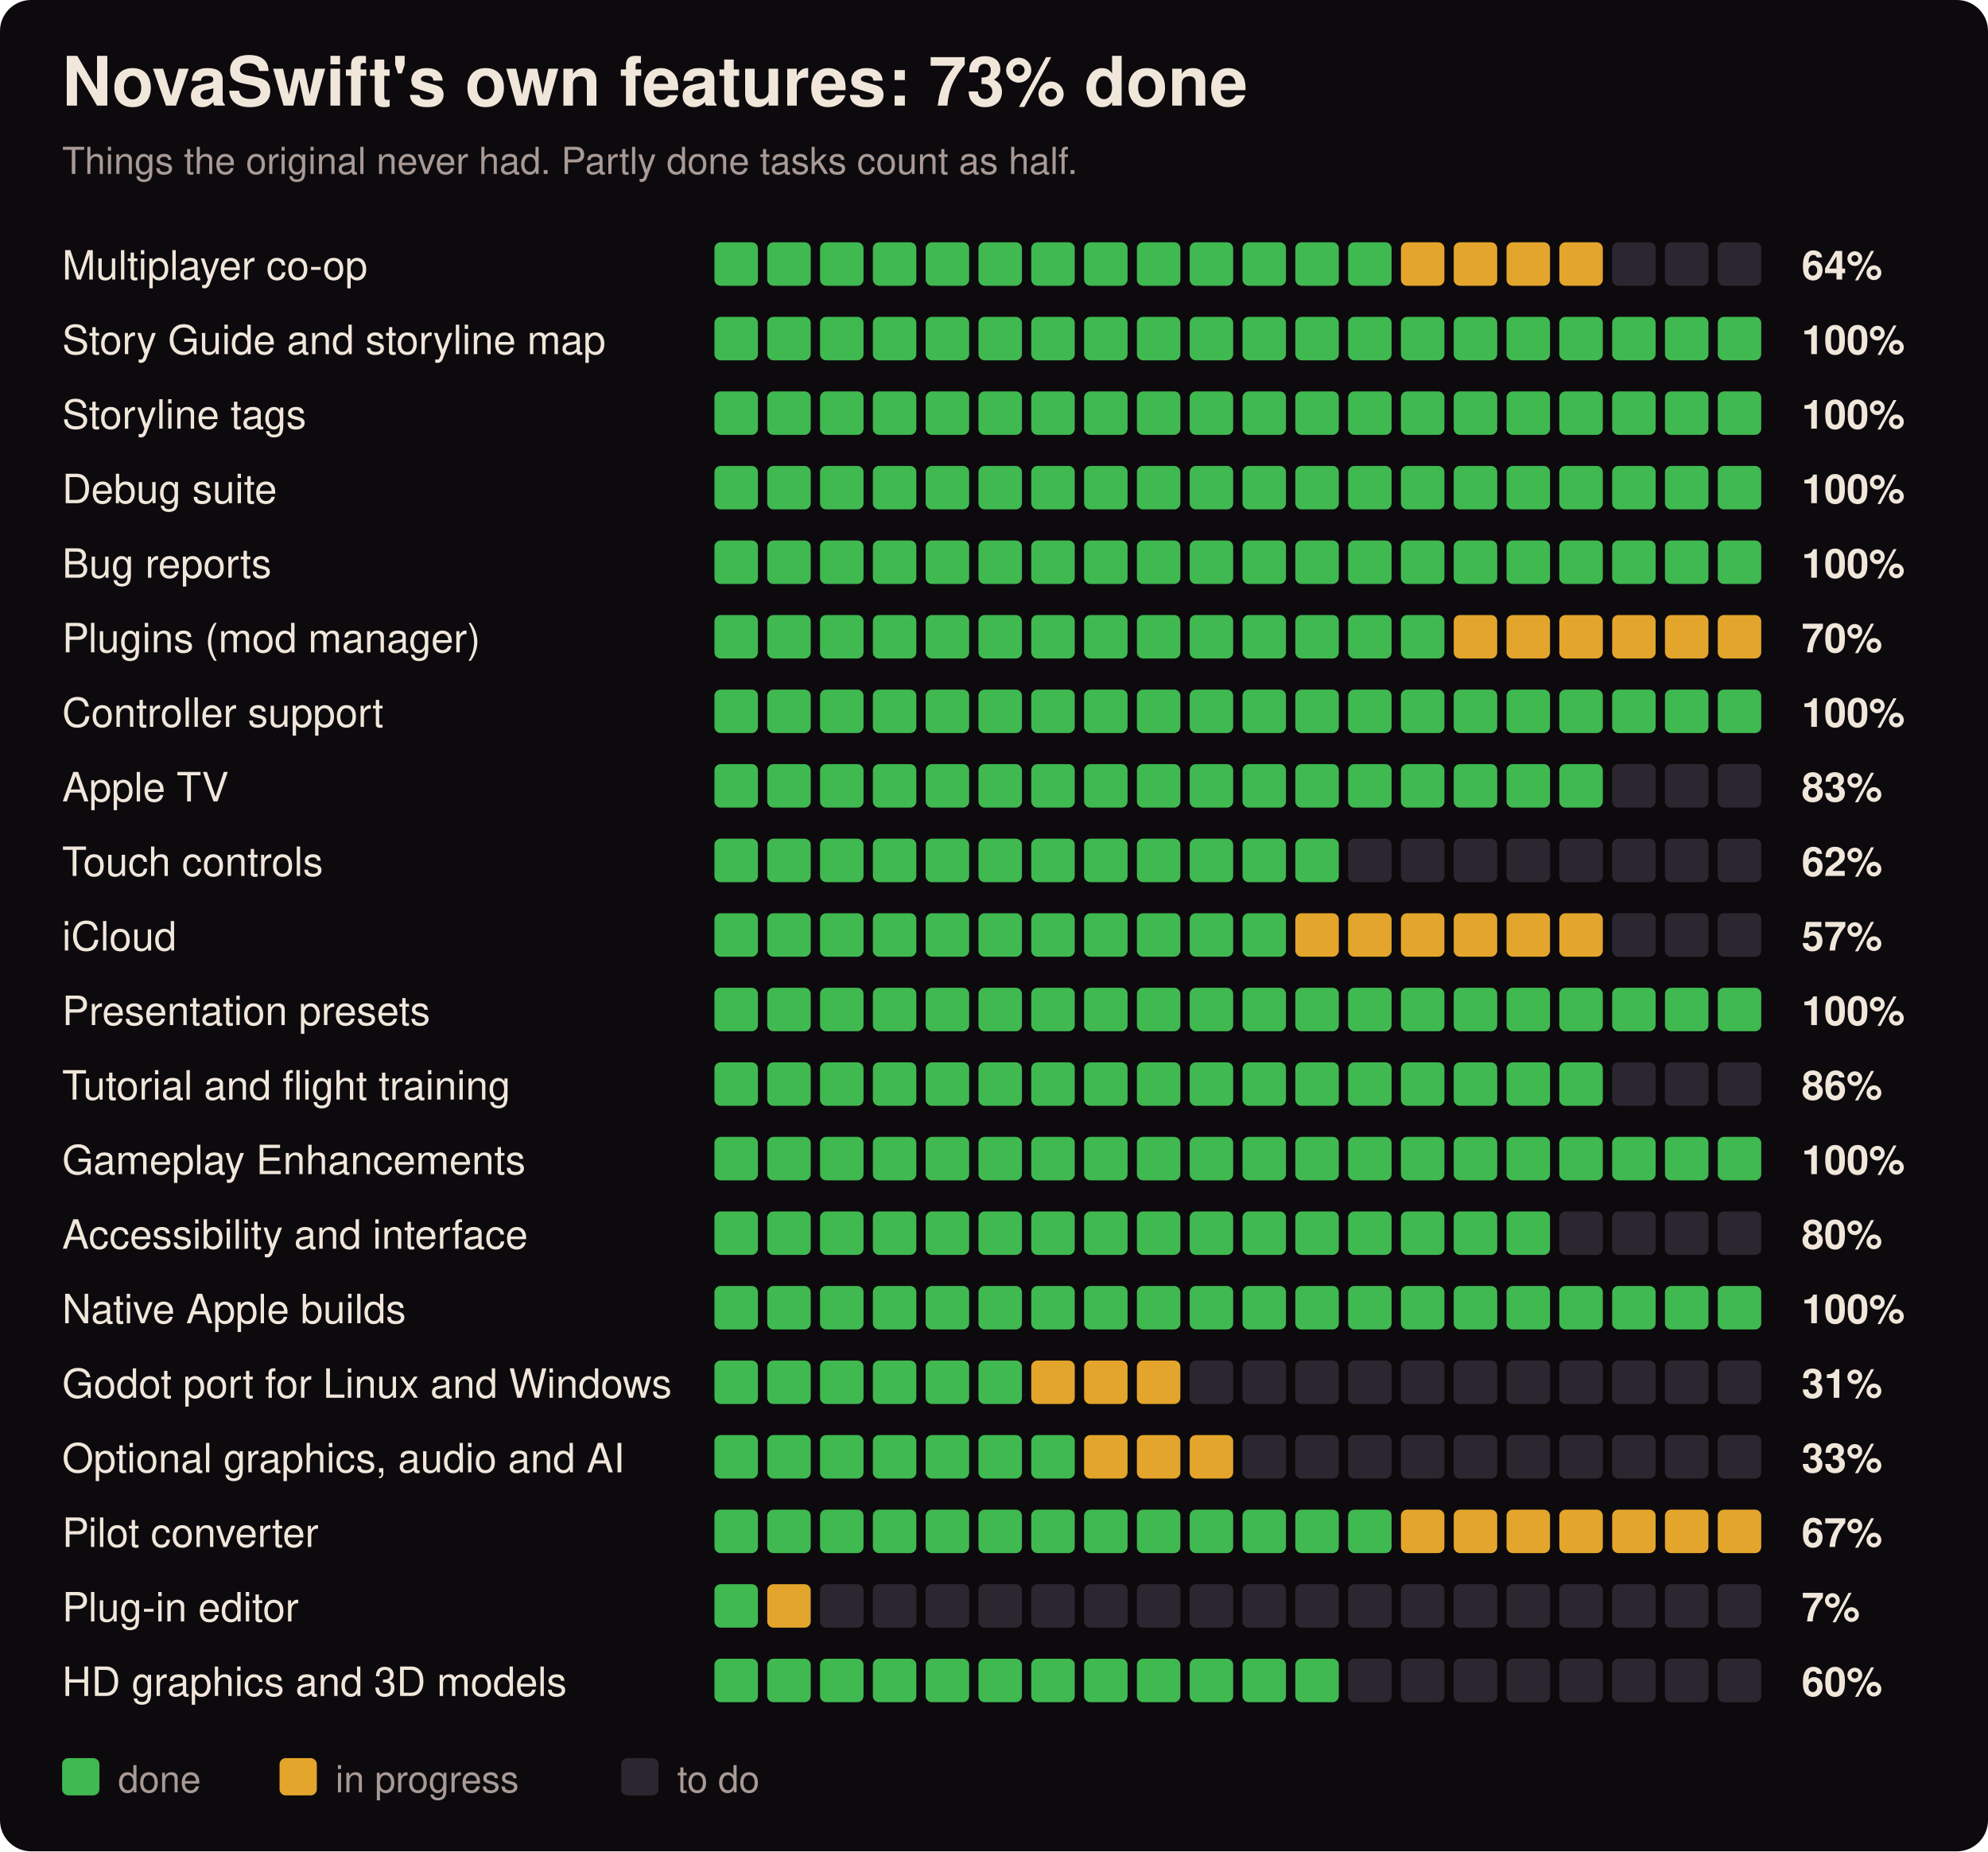
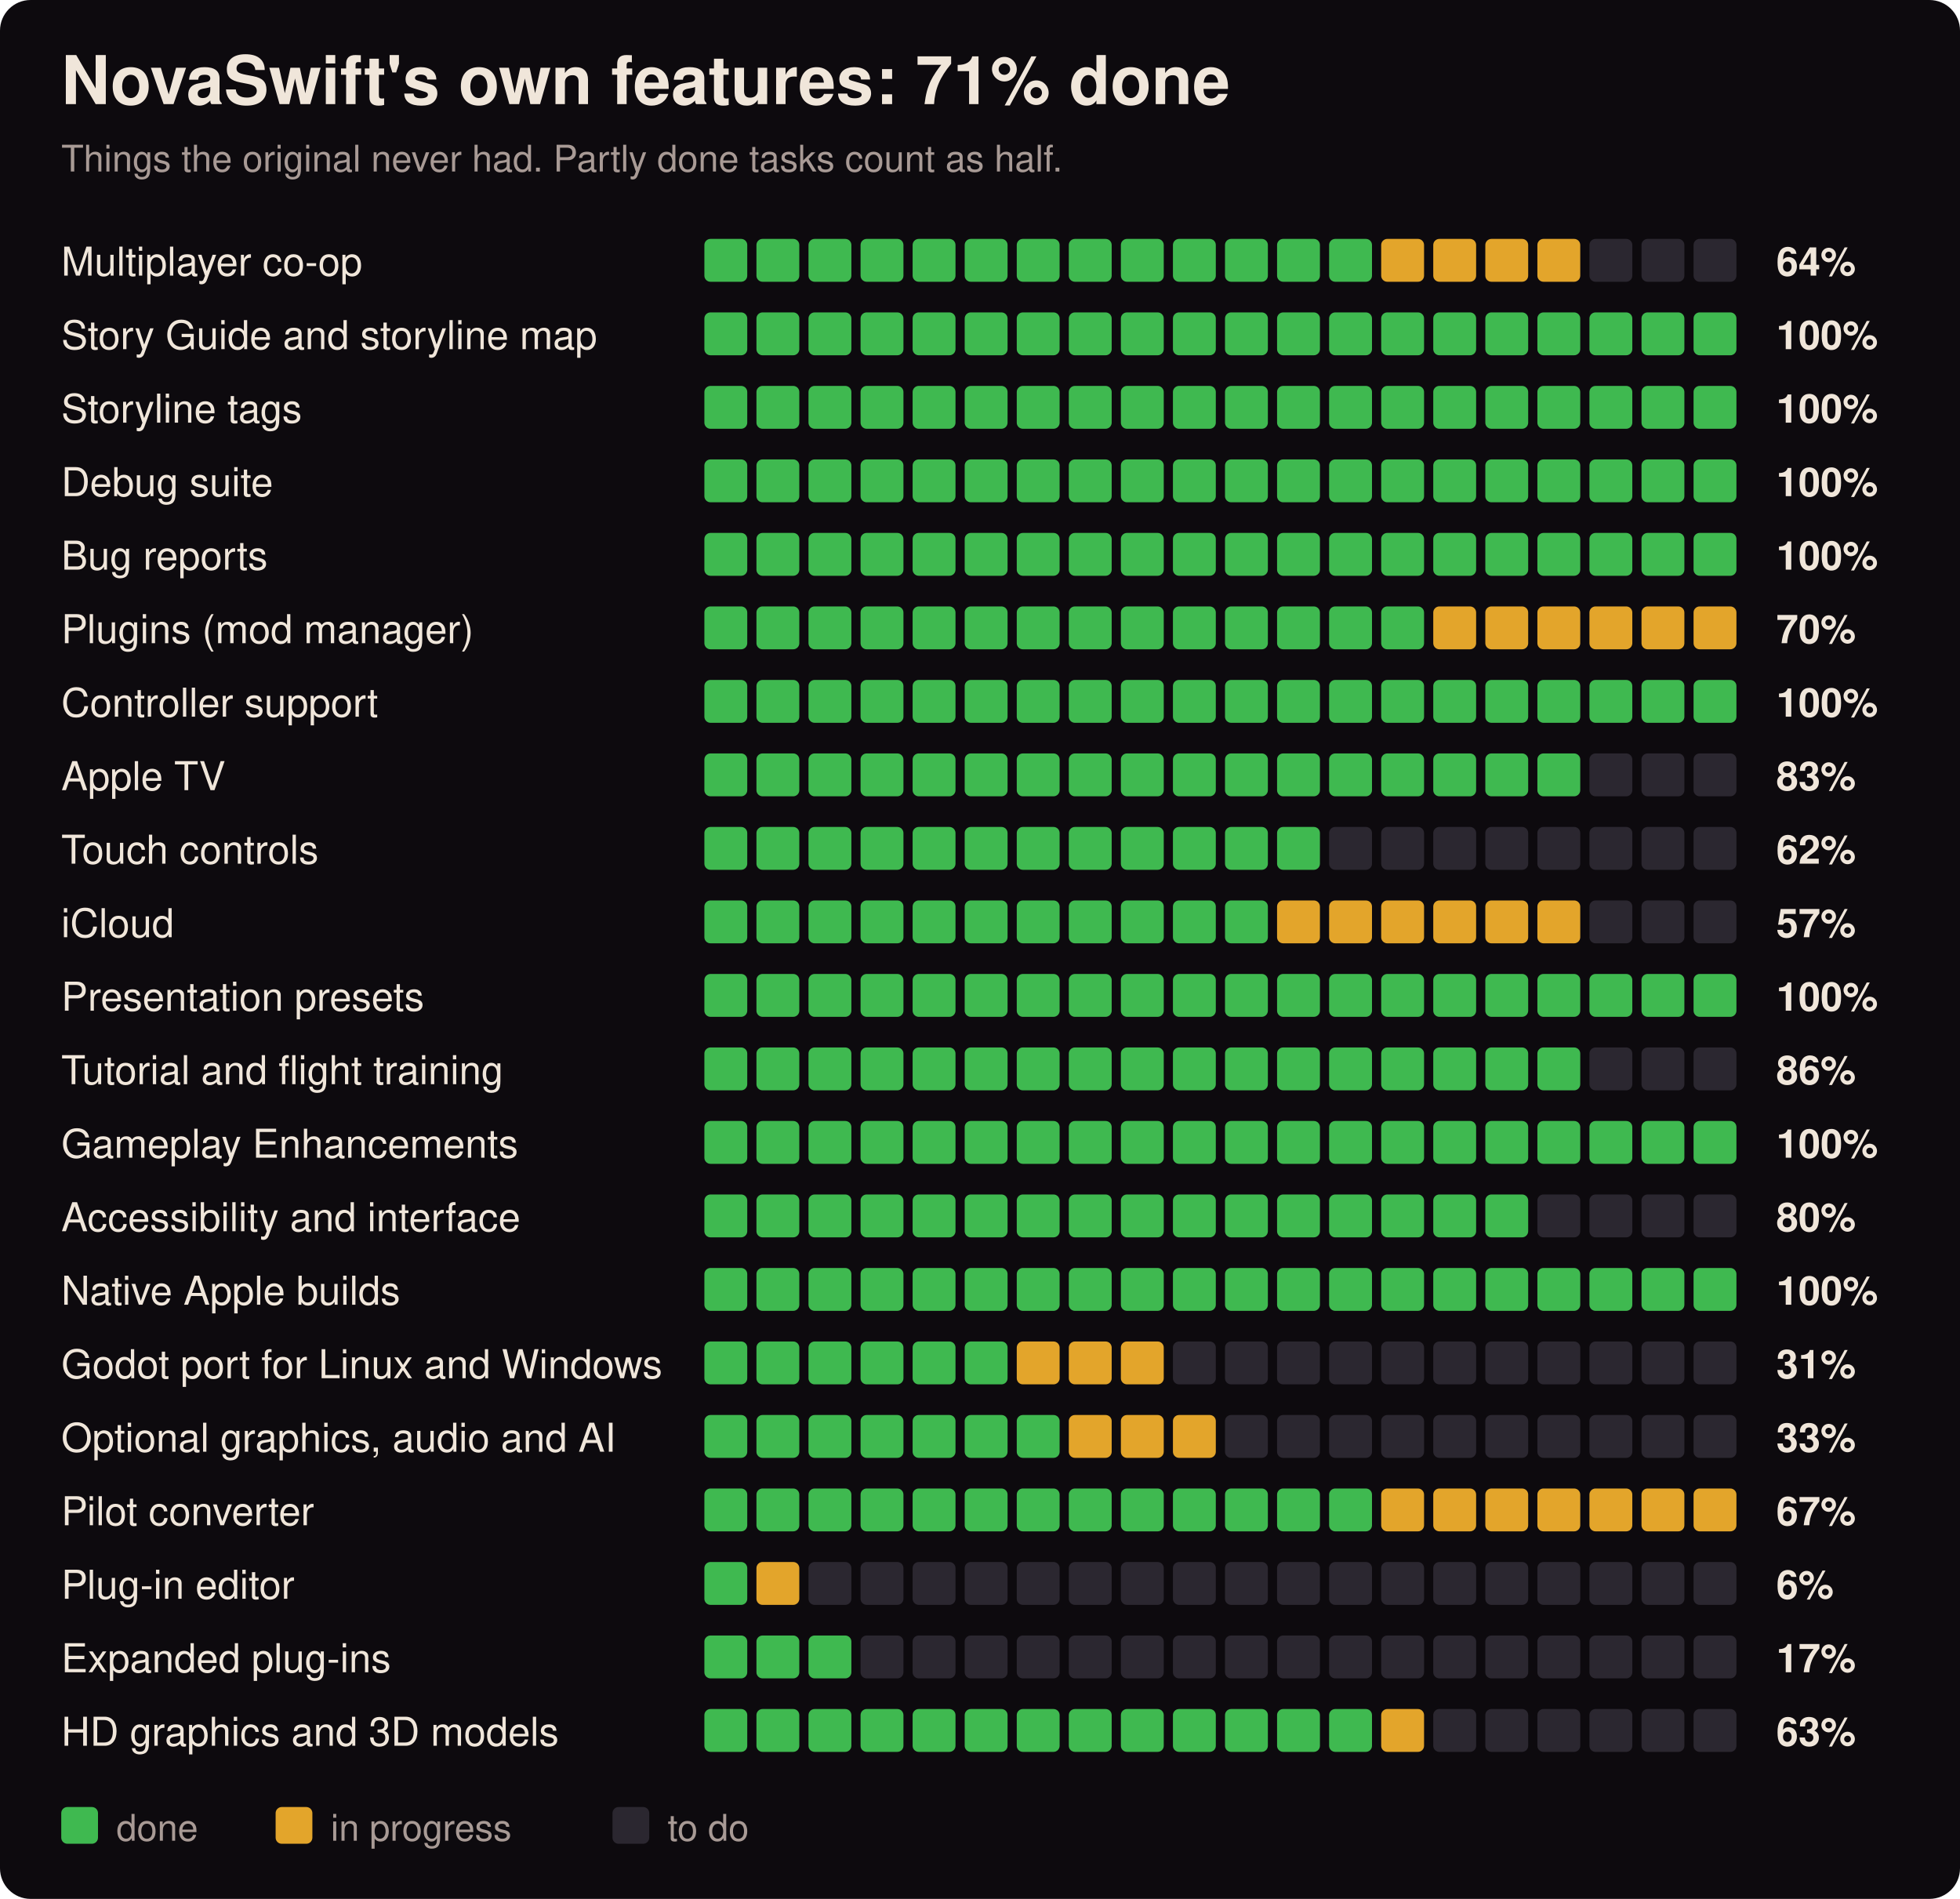
- <svg xmlns="http://www.w3.org/2000/svg" width="640" height="596" viewBox="0 0 640 596" font-family="-apple-system, Segoe UI, Helvetica, Arial, sans-serif">
+ <svg xmlns="http://www.w3.org/2000/svg" width="640" height="620" viewBox="0 0 640 620" font-family="-apple-system, Segoe UI, Helvetica, Arial, sans-serif">
  <style>.hl{font-size:22px;font-weight:700;fill:#f0e6da}.sb{font-size:12px;fill:#a89a95}.nm{font-size:13px;fill:#f0e6da}.pc{font-size:13px;font-weight:600;fill:#f0e6da}</style>
-   <rect width="640" height="596" rx="10" fill="#0d0a0e" />
-   <text x="20" y="34" class="hl">NovaSwift's own features: 73% done</text>
+   <rect width="640" height="620" rx="10" fill="#0d0a0e" />
+   <text x="20" y="34" class="hl">NovaSwift's own features: 71% done</text>
  <text x="20" y="56" class="sb">Things the original never had. Partly done tasks count as half.</text>
  <text x="20" y="90" class="nm">Multiplayer co-op</text>
  <rect x="230" y="78" width="14" height="14" rx="2" fill="#3fb950" />
  <rect x="247" y="78" width="14" height="14" rx="2" fill="#3fb950" />
  <rect x="264" y="78" width="14" height="14" rx="2" fill="#3fb950" />
  <rect x="281" y="78" width="14" height="14" rx="2" fill="#3fb950" />
  <rect x="298" y="78" width="14" height="14" rx="2" fill="#3fb950" />
  <rect x="315" y="78" width="14" height="14" rx="2" fill="#3fb950" />
  <rect x="332" y="78" width="14" height="14" rx="2" fill="#3fb950" />
  <rect x="349" y="78" width="14" height="14" rx="2" fill="#3fb950" />
  <rect x="366" y="78" width="14" height="14" rx="2" fill="#3fb950" />
  <rect x="383" y="78" width="14" height="14" rx="2" fill="#3fb950" />
  <rect x="400" y="78" width="14" height="14" rx="2" fill="#3fb950" />
  <rect x="417" y="78" width="14" height="14" rx="2" fill="#3fb950" />
  <rect x="434" y="78" width="14" height="14" rx="2" fill="#3fb950" />
  <rect x="451" y="78" width="14" height="14" rx="2" fill="#e3a52b" />
  <rect x="468" y="78" width="14" height="14" rx="2" fill="#e3a52b" />
  <rect x="485" y="78" width="14" height="14" rx="2" fill="#e3a52b" />
  <rect x="502" y="78" width="14" height="14" rx="2" fill="#e3a52b" />
  <rect x="519" y="78" width="14" height="14" rx="2" fill="#2b2730" />
  <rect x="536" y="78" width="14" height="14" rx="2" fill="#2b2730" />
  <rect x="553" y="78" width="14" height="14" rx="2" fill="#2b2730" />
  <text x="580" y="90" class="pc">64%</text>
  <text x="20" y="114" class="nm">Story Guide and storyline map</text>
  <rect x="230" y="102" width="14" height="14" rx="2" fill="#3fb950" />
  <rect x="247" y="102" width="14" height="14" rx="2" fill="#3fb950" />
  <rect x="264" y="102" width="14" height="14" rx="2" fill="#3fb950" />
  <rect x="281" y="102" width="14" height="14" rx="2" fill="#3fb950" />
  <rect x="298" y="102" width="14" height="14" rx="2" fill="#3fb950" />
  <rect x="315" y="102" width="14" height="14" rx="2" fill="#3fb950" />
  <rect x="332" y="102" width="14" height="14" rx="2" fill="#3fb950" />
  <rect x="349" y="102" width="14" height="14" rx="2" fill="#3fb950" />
  <rect x="366" y="102" width="14" height="14" rx="2" fill="#3fb950" />
  <rect x="383" y="102" width="14" height="14" rx="2" fill="#3fb950" />
  <rect x="400" y="102" width="14" height="14" rx="2" fill="#3fb950" />
  <rect x="417" y="102" width="14" height="14" rx="2" fill="#3fb950" />
  <rect x="434" y="102" width="14" height="14" rx="2" fill="#3fb950" />
  <rect x="451" y="102" width="14" height="14" rx="2" fill="#3fb950" />
  <rect x="468" y="102" width="14" height="14" rx="2" fill="#3fb950" />
  <rect x="485" y="102" width="14" height="14" rx="2" fill="#3fb950" />
  <rect x="502" y="102" width="14" height="14" rx="2" fill="#3fb950" />
  <rect x="519" y="102" width="14" height="14" rx="2" fill="#3fb950" />
  <rect x="536" y="102" width="14" height="14" rx="2" fill="#3fb950" />
  <rect x="553" y="102" width="14" height="14" rx="2" fill="#3fb950" />
  <text x="580" y="114" class="pc">100%</text>
  <text x="20" y="138" class="nm">Storyline tags</text>
  <rect x="230" y="126" width="14" height="14" rx="2" fill="#3fb950" />
  <rect x="247" y="126" width="14" height="14" rx="2" fill="#3fb950" />
  <rect x="264" y="126" width="14" height="14" rx="2" fill="#3fb950" />
  <rect x="281" y="126" width="14" height="14" rx="2" fill="#3fb950" />
  <rect x="298" y="126" width="14" height="14" rx="2" fill="#3fb950" />
  <rect x="315" y="126" width="14" height="14" rx="2" fill="#3fb950" />
  <rect x="332" y="126" width="14" height="14" rx="2" fill="#3fb950" />
  <rect x="349" y="126" width="14" height="14" rx="2" fill="#3fb950" />
  <rect x="366" y="126" width="14" height="14" rx="2" fill="#3fb950" />
  <rect x="383" y="126" width="14" height="14" rx="2" fill="#3fb950" />
  <rect x="400" y="126" width="14" height="14" rx="2" fill="#3fb950" />
  <rect x="417" y="126" width="14" height="14" rx="2" fill="#3fb950" />
  <rect x="434" y="126" width="14" height="14" rx="2" fill="#3fb950" />
  <rect x="451" y="126" width="14" height="14" rx="2" fill="#3fb950" />
  <rect x="468" y="126" width="14" height="14" rx="2" fill="#3fb950" />
  <rect x="485" y="126" width="14" height="14" rx="2" fill="#3fb950" />
  <rect x="502" y="126" width="14" height="14" rx="2" fill="#3fb950" />
  <rect x="519" y="126" width="14" height="14" rx="2" fill="#3fb950" />
  <rect x="536" y="126" width="14" height="14" rx="2" fill="#3fb950" />
  <rect x="553" y="126" width="14" height="14" rx="2" fill="#3fb950" />
  <text x="580" y="138" class="pc">100%</text>
  <text x="20" y="162" class="nm">Debug suite</text>
  <rect x="230" y="150" width="14" height="14" rx="2" fill="#3fb950" />
  <rect x="247" y="150" width="14" height="14" rx="2" fill="#3fb950" />
  <rect x="264" y="150" width="14" height="14" rx="2" fill="#3fb950" />
  <rect x="281" y="150" width="14" height="14" rx="2" fill="#3fb950" />
  <rect x="298" y="150" width="14" height="14" rx="2" fill="#3fb950" />
  <rect x="315" y="150" width="14" height="14" rx="2" fill="#3fb950" />
  <rect x="332" y="150" width="14" height="14" rx="2" fill="#3fb950" />
  <rect x="349" y="150" width="14" height="14" rx="2" fill="#3fb950" />
  <rect x="366" y="150" width="14" height="14" rx="2" fill="#3fb950" />
  <rect x="383" y="150" width="14" height="14" rx="2" fill="#3fb950" />
  <rect x="400" y="150" width="14" height="14" rx="2" fill="#3fb950" />
  <rect x="417" y="150" width="14" height="14" rx="2" fill="#3fb950" />
  <rect x="434" y="150" width="14" height="14" rx="2" fill="#3fb950" />
  <rect x="451" y="150" width="14" height="14" rx="2" fill="#3fb950" />
  <rect x="468" y="150" width="14" height="14" rx="2" fill="#3fb950" />
  <rect x="485" y="150" width="14" height="14" rx="2" fill="#3fb950" />
  <rect x="502" y="150" width="14" height="14" rx="2" fill="#3fb950" />
  <rect x="519" y="150" width="14" height="14" rx="2" fill="#3fb950" />
  <rect x="536" y="150" width="14" height="14" rx="2" fill="#3fb950" />
  <rect x="553" y="150" width="14" height="14" rx="2" fill="#3fb950" />
  <text x="580" y="162" class="pc">100%</text>
  <text x="20" y="186" class="nm">Bug reports</text>
  <rect x="230" y="174" width="14" height="14" rx="2" fill="#3fb950" />
  <rect x="247" y="174" width="14" height="14" rx="2" fill="#3fb950" />
  <rect x="264" y="174" width="14" height="14" rx="2" fill="#3fb950" />
  <rect x="281" y="174" width="14" height="14" rx="2" fill="#3fb950" />
  <rect x="298" y="174" width="14" height="14" rx="2" fill="#3fb950" />
  <rect x="315" y="174" width="14" height="14" rx="2" fill="#3fb950" />
  <rect x="332" y="174" width="14" height="14" rx="2" fill="#3fb950" />
  <rect x="349" y="174" width="14" height="14" rx="2" fill="#3fb950" />
  <rect x="366" y="174" width="14" height="14" rx="2" fill="#3fb950" />
  <rect x="383" y="174" width="14" height="14" rx="2" fill="#3fb950" />
  <rect x="400" y="174" width="14" height="14" rx="2" fill="#3fb950" />
  <rect x="417" y="174" width="14" height="14" rx="2" fill="#3fb950" />
  <rect x="434" y="174" width="14" height="14" rx="2" fill="#3fb950" />
  <rect x="451" y="174" width="14" height="14" rx="2" fill="#3fb950" />
  <rect x="468" y="174" width="14" height="14" rx="2" fill="#3fb950" />
  <rect x="485" y="174" width="14" height="14" rx="2" fill="#3fb950" />
  <rect x="502" y="174" width="14" height="14" rx="2" fill="#3fb950" />
  <rect x="519" y="174" width="14" height="14" rx="2" fill="#3fb950" />
  <rect x="536" y="174" width="14" height="14" rx="2" fill="#3fb950" />
  <rect x="553" y="174" width="14" height="14" rx="2" fill="#3fb950" />
  <text x="580" y="186" class="pc">100%</text>
  <text x="20" y="210" class="nm">Plugins (mod manager)</text>
  <rect x="230" y="198" width="14" height="14" rx="2" fill="#3fb950" />
  <rect x="247" y="198" width="14" height="14" rx="2" fill="#3fb950" />
  <rect x="264" y="198" width="14" height="14" rx="2" fill="#3fb950" />
  <rect x="281" y="198" width="14" height="14" rx="2" fill="#3fb950" />
  <rect x="298" y="198" width="14" height="14" rx="2" fill="#3fb950" />
  <rect x="315" y="198" width="14" height="14" rx="2" fill="#3fb950" />
  <rect x="332" y="198" width="14" height="14" rx="2" fill="#3fb950" />
  <rect x="349" y="198" width="14" height="14" rx="2" fill="#3fb950" />
  <rect x="366" y="198" width="14" height="14" rx="2" fill="#3fb950" />
  <rect x="383" y="198" width="14" height="14" rx="2" fill="#3fb950" />
  <rect x="400" y="198" width="14" height="14" rx="2" fill="#3fb950" />
  <rect x="417" y="198" width="14" height="14" rx="2" fill="#3fb950" />
  <rect x="434" y="198" width="14" height="14" rx="2" fill="#3fb950" />
  <rect x="451" y="198" width="14" height="14" rx="2" fill="#3fb950" />
  <rect x="468" y="198" width="14" height="14" rx="2" fill="#e3a52b" />
  <rect x="485" y="198" width="14" height="14" rx="2" fill="#e3a52b" />
  <rect x="502" y="198" width="14" height="14" rx="2" fill="#e3a52b" />
  <rect x="519" y="198" width="14" height="14" rx="2" fill="#e3a52b" />
  <rect x="536" y="198" width="14" height="14" rx="2" fill="#e3a52b" />
  <rect x="553" y="198" width="14" height="14" rx="2" fill="#e3a52b" />
  <text x="580" y="210" class="pc">70%</text>
  <text x="20" y="234" class="nm">Controller support</text>
  <rect x="230" y="222" width="14" height="14" rx="2" fill="#3fb950" />
  <rect x="247" y="222" width="14" height="14" rx="2" fill="#3fb950" />
  <rect x="264" y="222" width="14" height="14" rx="2" fill="#3fb950" />
  <rect x="281" y="222" width="14" height="14" rx="2" fill="#3fb950" />
  <rect x="298" y="222" width="14" height="14" rx="2" fill="#3fb950" />
  <rect x="315" y="222" width="14" height="14" rx="2" fill="#3fb950" />
  <rect x="332" y="222" width="14" height="14" rx="2" fill="#3fb950" />
  <rect x="349" y="222" width="14" height="14" rx="2" fill="#3fb950" />
  <rect x="366" y="222" width="14" height="14" rx="2" fill="#3fb950" />
  <rect x="383" y="222" width="14" height="14" rx="2" fill="#3fb950" />
  <rect x="400" y="222" width="14" height="14" rx="2" fill="#3fb950" />
  <rect x="417" y="222" width="14" height="14" rx="2" fill="#3fb950" />
  <rect x="434" y="222" width="14" height="14" rx="2" fill="#3fb950" />
  <rect x="451" y="222" width="14" height="14" rx="2" fill="#3fb950" />
  <rect x="468" y="222" width="14" height="14" rx="2" fill="#3fb950" />
  <rect x="485" y="222" width="14" height="14" rx="2" fill="#3fb950" />
  <rect x="502" y="222" width="14" height="14" rx="2" fill="#3fb950" />
  <rect x="519" y="222" width="14" height="14" rx="2" fill="#3fb950" />
  <rect x="536" y="222" width="14" height="14" rx="2" fill="#3fb950" />
  <rect x="553" y="222" width="14" height="14" rx="2" fill="#3fb950" />
  <text x="580" y="234" class="pc">100%</text>
  <text x="20" y="258" class="nm">Apple TV</text>
  <rect x="230" y="246" width="14" height="14" rx="2" fill="#3fb950" />
  <rect x="247" y="246" width="14" height="14" rx="2" fill="#3fb950" />
  <rect x="264" y="246" width="14" height="14" rx="2" fill="#3fb950" />
  <rect x="281" y="246" width="14" height="14" rx="2" fill="#3fb950" />
  <rect x="298" y="246" width="14" height="14" rx="2" fill="#3fb950" />
  <rect x="315" y="246" width="14" height="14" rx="2" fill="#3fb950" />
  <rect x="332" y="246" width="14" height="14" rx="2" fill="#3fb950" />
  <rect x="349" y="246" width="14" height="14" rx="2" fill="#3fb950" />
  <rect x="366" y="246" width="14" height="14" rx="2" fill="#3fb950" />
  <rect x="383" y="246" width="14" height="14" rx="2" fill="#3fb950" />
  <rect x="400" y="246" width="14" height="14" rx="2" fill="#3fb950" />
  <rect x="417" y="246" width="14" height="14" rx="2" fill="#3fb950" />
  <rect x="434" y="246" width="14" height="14" rx="2" fill="#3fb950" />
  <rect x="451" y="246" width="14" height="14" rx="2" fill="#3fb950" />
  <rect x="468" y="246" width="14" height="14" rx="2" fill="#3fb950" />
  <rect x="485" y="246" width="14" height="14" rx="2" fill="#3fb950" />
  <rect x="502" y="246" width="14" height="14" rx="2" fill="#3fb950" />
  <rect x="519" y="246" width="14" height="14" rx="2" fill="#2b2730" />
  <rect x="536" y="246" width="14" height="14" rx="2" fill="#2b2730" />
  <rect x="553" y="246" width="14" height="14" rx="2" fill="#2b2730" />
  <text x="580" y="258" class="pc">83%</text>
  <text x="20" y="282" class="nm">Touch controls</text>
  <rect x="230" y="270" width="14" height="14" rx="2" fill="#3fb950" />
  <rect x="247" y="270" width="14" height="14" rx="2" fill="#3fb950" />
  <rect x="264" y="270" width="14" height="14" rx="2" fill="#3fb950" />
  <rect x="281" y="270" width="14" height="14" rx="2" fill="#3fb950" />
  <rect x="298" y="270" width="14" height="14" rx="2" fill="#3fb950" />
  <rect x="315" y="270" width="14" height="14" rx="2" fill="#3fb950" />
  <rect x="332" y="270" width="14" height="14" rx="2" fill="#3fb950" />
  <rect x="349" y="270" width="14" height="14" rx="2" fill="#3fb950" />
  <rect x="366" y="270" width="14" height="14" rx="2" fill="#3fb950" />
  <rect x="383" y="270" width="14" height="14" rx="2" fill="#3fb950" />
  <rect x="400" y="270" width="14" height="14" rx="2" fill="#3fb950" />
  <rect x="417" y="270" width="14" height="14" rx="2" fill="#3fb950" />
  <rect x="434" y="270" width="14" height="14" rx="2" fill="#2b2730" />
  <rect x="451" y="270" width="14" height="14" rx="2" fill="#2b2730" />
  <rect x="468" y="270" width="14" height="14" rx="2" fill="#2b2730" />
  <rect x="485" y="270" width="14" height="14" rx="2" fill="#2b2730" />
  <rect x="502" y="270" width="14" height="14" rx="2" fill="#2b2730" />
  <rect x="519" y="270" width="14" height="14" rx="2" fill="#2b2730" />
  <rect x="536" y="270" width="14" height="14" rx="2" fill="#2b2730" />
  <rect x="553" y="270" width="14" height="14" rx="2" fill="#2b2730" />
  <text x="580" y="282" class="pc">62%</text>
  <text x="20" y="306" class="nm">iCloud</text>
  <rect x="230" y="294" width="14" height="14" rx="2" fill="#3fb950" />
  <rect x="247" y="294" width="14" height="14" rx="2" fill="#3fb950" />
  <rect x="264" y="294" width="14" height="14" rx="2" fill="#3fb950" />
  <rect x="281" y="294" width="14" height="14" rx="2" fill="#3fb950" />
  <rect x="298" y="294" width="14" height="14" rx="2" fill="#3fb950" />
  <rect x="315" y="294" width="14" height="14" rx="2" fill="#3fb950" />
  <rect x="332" y="294" width="14" height="14" rx="2" fill="#3fb950" />
  <rect x="349" y="294" width="14" height="14" rx="2" fill="#3fb950" />
  <rect x="366" y="294" width="14" height="14" rx="2" fill="#3fb950" />
  <rect x="383" y="294" width="14" height="14" rx="2" fill="#3fb950" />
  <rect x="400" y="294" width="14" height="14" rx="2" fill="#3fb950" />
  <rect x="417" y="294" width="14" height="14" rx="2" fill="#e3a52b" />
  <rect x="434" y="294" width="14" height="14" rx="2" fill="#e3a52b" />
  <rect x="451" y="294" width="14" height="14" rx="2" fill="#e3a52b" />
  <rect x="468" y="294" width="14" height="14" rx="2" fill="#e3a52b" />
  <rect x="485" y="294" width="14" height="14" rx="2" fill="#e3a52b" />
  <rect x="502" y="294" width="14" height="14" rx="2" fill="#e3a52b" />
  <rect x="519" y="294" width="14" height="14" rx="2" fill="#2b2730" />
  <rect x="536" y="294" width="14" height="14" rx="2" fill="#2b2730" />
  <rect x="553" y="294" width="14" height="14" rx="2" fill="#2b2730" />
  <text x="580" y="306" class="pc">57%</text>
  <text x="20" y="330" class="nm">Presentation presets</text>
  <rect x="230" y="318" width="14" height="14" rx="2" fill="#3fb950" />
  <rect x="247" y="318" width="14" height="14" rx="2" fill="#3fb950" />
  <rect x="264" y="318" width="14" height="14" rx="2" fill="#3fb950" />
  <rect x="281" y="318" width="14" height="14" rx="2" fill="#3fb950" />
  <rect x="298" y="318" width="14" height="14" rx="2" fill="#3fb950" />
  <rect x="315" y="318" width="14" height="14" rx="2" fill="#3fb950" />
  <rect x="332" y="318" width="14" height="14" rx="2" fill="#3fb950" />
  <rect x="349" y="318" width="14" height="14" rx="2" fill="#3fb950" />
  <rect x="366" y="318" width="14" height="14" rx="2" fill="#3fb950" />
  <rect x="383" y="318" width="14" height="14" rx="2" fill="#3fb950" />
  <rect x="400" y="318" width="14" height="14" rx="2" fill="#3fb950" />
  <rect x="417" y="318" width="14" height="14" rx="2" fill="#3fb950" />
  <rect x="434" y="318" width="14" height="14" rx="2" fill="#3fb950" />
  <rect x="451" y="318" width="14" height="14" rx="2" fill="#3fb950" />
  <rect x="468" y="318" width="14" height="14" rx="2" fill="#3fb950" />
  <rect x="485" y="318" width="14" height="14" rx="2" fill="#3fb950" />
  <rect x="502" y="318" width="14" height="14" rx="2" fill="#3fb950" />
  <rect x="519" y="318" width="14" height="14" rx="2" fill="#3fb950" />
  <rect x="536" y="318" width="14" height="14" rx="2" fill="#3fb950" />
  <rect x="553" y="318" width="14" height="14" rx="2" fill="#3fb950" />
  <text x="580" y="330" class="pc">100%</text>
  <text x="20" y="354" class="nm">Tutorial and flight training</text>
  <rect x="230" y="342" width="14" height="14" rx="2" fill="#3fb950" />
  <rect x="247" y="342" width="14" height="14" rx="2" fill="#3fb950" />
  <rect x="264" y="342" width="14" height="14" rx="2" fill="#3fb950" />
  <rect x="281" y="342" width="14" height="14" rx="2" fill="#3fb950" />
  <rect x="298" y="342" width="14" height="14" rx="2" fill="#3fb950" />
  <rect x="315" y="342" width="14" height="14" rx="2" fill="#3fb950" />
  <rect x="332" y="342" width="14" height="14" rx="2" fill="#3fb950" />
  <rect x="349" y="342" width="14" height="14" rx="2" fill="#3fb950" />
  <rect x="366" y="342" width="14" height="14" rx="2" fill="#3fb950" />
  <rect x="383" y="342" width="14" height="14" rx="2" fill="#3fb950" />
  <rect x="400" y="342" width="14" height="14" rx="2" fill="#3fb950" />
  <rect x="417" y="342" width="14" height="14" rx="2" fill="#3fb950" />
  <rect x="434" y="342" width="14" height="14" rx="2" fill="#3fb950" />
  <rect x="451" y="342" width="14" height="14" rx="2" fill="#3fb950" />
  <rect x="468" y="342" width="14" height="14" rx="2" fill="#3fb950" />
  <rect x="485" y="342" width="14" height="14" rx="2" fill="#3fb950" />
  <rect x="502" y="342" width="14" height="14" rx="2" fill="#3fb950" />
  <rect x="519" y="342" width="14" height="14" rx="2" fill="#2b2730" />
  <rect x="536" y="342" width="14" height="14" rx="2" fill="#2b2730" />
  <rect x="553" y="342" width="14" height="14" rx="2" fill="#2b2730" />
  <text x="580" y="354" class="pc">86%</text>
  <text x="20" y="378" class="nm">Gameplay Enhancements</text>
  <rect x="230" y="366" width="14" height="14" rx="2" fill="#3fb950" />
  <rect x="247" y="366" width="14" height="14" rx="2" fill="#3fb950" />
  <rect x="264" y="366" width="14" height="14" rx="2" fill="#3fb950" />
  <rect x="281" y="366" width="14" height="14" rx="2" fill="#3fb950" />
  <rect x="298" y="366" width="14" height="14" rx="2" fill="#3fb950" />
  <rect x="315" y="366" width="14" height="14" rx="2" fill="#3fb950" />
  <rect x="332" y="366" width="14" height="14" rx="2" fill="#3fb950" />
  <rect x="349" y="366" width="14" height="14" rx="2" fill="#3fb950" />
  <rect x="366" y="366" width="14" height="14" rx="2" fill="#3fb950" />
  <rect x="383" y="366" width="14" height="14" rx="2" fill="#3fb950" />
  <rect x="400" y="366" width="14" height="14" rx="2" fill="#3fb950" />
  <rect x="417" y="366" width="14" height="14" rx="2" fill="#3fb950" />
  <rect x="434" y="366" width="14" height="14" rx="2" fill="#3fb950" />
  <rect x="451" y="366" width="14" height="14" rx="2" fill="#3fb950" />
  <rect x="468" y="366" width="14" height="14" rx="2" fill="#3fb950" />
  <rect x="485" y="366" width="14" height="14" rx="2" fill="#3fb950" />
  <rect x="502" y="366" width="14" height="14" rx="2" fill="#3fb950" />
  <rect x="519" y="366" width="14" height="14" rx="2" fill="#3fb950" />
  <rect x="536" y="366" width="14" height="14" rx="2" fill="#3fb950" />
  <rect x="553" y="366" width="14" height="14" rx="2" fill="#3fb950" />
  <text x="580" y="378" class="pc">100%</text>
  <text x="20" y="402" class="nm">Accessibility and interface</text>
  <rect x="230" y="390" width="14" height="14" rx="2" fill="#3fb950" />
  <rect x="247" y="390" width="14" height="14" rx="2" fill="#3fb950" />
  <rect x="264" y="390" width="14" height="14" rx="2" fill="#3fb950" />
  <rect x="281" y="390" width="14" height="14" rx="2" fill="#3fb950" />
  <rect x="298" y="390" width="14" height="14" rx="2" fill="#3fb950" />
  <rect x="315" y="390" width="14" height="14" rx="2" fill="#3fb950" />
  <rect x="332" y="390" width="14" height="14" rx="2" fill="#3fb950" />
  <rect x="349" y="390" width="14" height="14" rx="2" fill="#3fb950" />
  <rect x="366" y="390" width="14" height="14" rx="2" fill="#3fb950" />
  <rect x="383" y="390" width="14" height="14" rx="2" fill="#3fb950" />
  <rect x="400" y="390" width="14" height="14" rx="2" fill="#3fb950" />
  <rect x="417" y="390" width="14" height="14" rx="2" fill="#3fb950" />
  <rect x="434" y="390" width="14" height="14" rx="2" fill="#3fb950" />
  <rect x="451" y="390" width="14" height="14" rx="2" fill="#3fb950" />
  <rect x="468" y="390" width="14" height="14" rx="2" fill="#3fb950" />
  <rect x="485" y="390" width="14" height="14" rx="2" fill="#3fb950" />
  <rect x="502" y="390" width="14" height="14" rx="2" fill="#2b2730" />
  <rect x="519" y="390" width="14" height="14" rx="2" fill="#2b2730" />
  <rect x="536" y="390" width="14" height="14" rx="2" fill="#2b2730" />
  <rect x="553" y="390" width="14" height="14" rx="2" fill="#2b2730" />
  <text x="580" y="402" class="pc">80%</text>
  <text x="20" y="426" class="nm">Native Apple builds</text>
  <rect x="230" y="414" width="14" height="14" rx="2" fill="#3fb950" />
  <rect x="247" y="414" width="14" height="14" rx="2" fill="#3fb950" />
  <rect x="264" y="414" width="14" height="14" rx="2" fill="#3fb950" />
  <rect x="281" y="414" width="14" height="14" rx="2" fill="#3fb950" />
  <rect x="298" y="414" width="14" height="14" rx="2" fill="#3fb950" />
  <rect x="315" y="414" width="14" height="14" rx="2" fill="#3fb950" />
  <rect x="332" y="414" width="14" height="14" rx="2" fill="#3fb950" />
  <rect x="349" y="414" width="14" height="14" rx="2" fill="#3fb950" />
  <rect x="366" y="414" width="14" height="14" rx="2" fill="#3fb950" />
  <rect x="383" y="414" width="14" height="14" rx="2" fill="#3fb950" />
  <rect x="400" y="414" width="14" height="14" rx="2" fill="#3fb950" />
  <rect x="417" y="414" width="14" height="14" rx="2" fill="#3fb950" />
  <rect x="434" y="414" width="14" height="14" rx="2" fill="#3fb950" />
  <rect x="451" y="414" width="14" height="14" rx="2" fill="#3fb950" />
  <rect x="468" y="414" width="14" height="14" rx="2" fill="#3fb950" />
  <rect x="485" y="414" width="14" height="14" rx="2" fill="#3fb950" />
  <rect x="502" y="414" width="14" height="14" rx="2" fill="#3fb950" />
  <rect x="519" y="414" width="14" height="14" rx="2" fill="#3fb950" />
  <rect x="536" y="414" width="14" height="14" rx="2" fill="#3fb950" />
  <rect x="553" y="414" width="14" height="14" rx="2" fill="#3fb950" />
  <text x="580" y="426" class="pc">100%</text>
  <text x="20" y="450" class="nm">Godot port for Linux and Windows</text>
  <rect x="230" y="438" width="14" height="14" rx="2" fill="#3fb950" />
  <rect x="247" y="438" width="14" height="14" rx="2" fill="#3fb950" />
  <rect x="264" y="438" width="14" height="14" rx="2" fill="#3fb950" />
  <rect x="281" y="438" width="14" height="14" rx="2" fill="#3fb950" />
  <rect x="298" y="438" width="14" height="14" rx="2" fill="#3fb950" />
  <rect x="315" y="438" width="14" height="14" rx="2" fill="#3fb950" />
  <rect x="332" y="438" width="14" height="14" rx="2" fill="#e3a52b" />
  <rect x="349" y="438" width="14" height="14" rx="2" fill="#e3a52b" />
  <rect x="366" y="438" width="14" height="14" rx="2" fill="#e3a52b" />
  <rect x="383" y="438" width="14" height="14" rx="2" fill="#2b2730" />
  <rect x="400" y="438" width="14" height="14" rx="2" fill="#2b2730" />
  <rect x="417" y="438" width="14" height="14" rx="2" fill="#2b2730" />
  <rect x="434" y="438" width="14" height="14" rx="2" fill="#2b2730" />
  <rect x="451" y="438" width="14" height="14" rx="2" fill="#2b2730" />
  <rect x="468" y="438" width="14" height="14" rx="2" fill="#2b2730" />
  <rect x="485" y="438" width="14" height="14" rx="2" fill="#2b2730" />
  <rect x="502" y="438" width="14" height="14" rx="2" fill="#2b2730" />
  <rect x="519" y="438" width="14" height="14" rx="2" fill="#2b2730" />
  <rect x="536" y="438" width="14" height="14" rx="2" fill="#2b2730" />
  <rect x="553" y="438" width="14" height="14" rx="2" fill="#2b2730" />
  <text x="580" y="450" class="pc">31%</text>
  <text x="20" y="474" class="nm">Optional graphics, audio and AI</text>
  <rect x="230" y="462" width="14" height="14" rx="2" fill="#3fb950" />
  <rect x="247" y="462" width="14" height="14" rx="2" fill="#3fb950" />
  <rect x="264" y="462" width="14" height="14" rx="2" fill="#3fb950" />
  <rect x="281" y="462" width="14" height="14" rx="2" fill="#3fb950" />
  <rect x="298" y="462" width="14" height="14" rx="2" fill="#3fb950" />
  <rect x="315" y="462" width="14" height="14" rx="2" fill="#3fb950" />
  <rect x="332" y="462" width="14" height="14" rx="2" fill="#3fb950" />
  <rect x="349" y="462" width="14" height="14" rx="2" fill="#e3a52b" />
  <rect x="366" y="462" width="14" height="14" rx="2" fill="#e3a52b" />
  <rect x="383" y="462" width="14" height="14" rx="2" fill="#e3a52b" />
  <rect x="400" y="462" width="14" height="14" rx="2" fill="#2b2730" />
  <rect x="417" y="462" width="14" height="14" rx="2" fill="#2b2730" />
  <rect x="434" y="462" width="14" height="14" rx="2" fill="#2b2730" />
  <rect x="451" y="462" width="14" height="14" rx="2" fill="#2b2730" />
  <rect x="468" y="462" width="14" height="14" rx="2" fill="#2b2730" />
  <rect x="485" y="462" width="14" height="14" rx="2" fill="#2b2730" />
  <rect x="502" y="462" width="14" height="14" rx="2" fill="#2b2730" />
  <rect x="519" y="462" width="14" height="14" rx="2" fill="#2b2730" />
  <rect x="536" y="462" width="14" height="14" rx="2" fill="#2b2730" />
  <rect x="553" y="462" width="14" height="14" rx="2" fill="#2b2730" />
  <text x="580" y="474" class="pc">33%</text>
  <text x="20" y="498" class="nm">Pilot converter</text>
  <rect x="230" y="486" width="14" height="14" rx="2" fill="#3fb950" />
  <rect x="247" y="486" width="14" height="14" rx="2" fill="#3fb950" />
  <rect x="264" y="486" width="14" height="14" rx="2" fill="#3fb950" />
  <rect x="281" y="486" width="14" height="14" rx="2" fill="#3fb950" />
  <rect x="298" y="486" width="14" height="14" rx="2" fill="#3fb950" />
  <rect x="315" y="486" width="14" height="14" rx="2" fill="#3fb950" />
  <rect x="332" y="486" width="14" height="14" rx="2" fill="#3fb950" />
  <rect x="349" y="486" width="14" height="14" rx="2" fill="#3fb950" />
  <rect x="366" y="486" width="14" height="14" rx="2" fill="#3fb950" />
  <rect x="383" y="486" width="14" height="14" rx="2" fill="#3fb950" />
  <rect x="400" y="486" width="14" height="14" rx="2" fill="#3fb950" />
  <rect x="417" y="486" width="14" height="14" rx="2" fill="#3fb950" />
  <rect x="434" y="486" width="14" height="14" rx="2" fill="#3fb950" />
  <rect x="451" y="486" width="14" height="14" rx="2" fill="#e3a52b" />
  <rect x="468" y="486" width="14" height="14" rx="2" fill="#e3a52b" />
  <rect x="485" y="486" width="14" height="14" rx="2" fill="#e3a52b" />
  <rect x="502" y="486" width="14" height="14" rx="2" fill="#e3a52b" />
  <rect x="519" y="486" width="14" height="14" rx="2" fill="#e3a52b" />
  <rect x="536" y="486" width="14" height="14" rx="2" fill="#e3a52b" />
  <rect x="553" y="486" width="14" height="14" rx="2" fill="#e3a52b" />
  <text x="580" y="498" class="pc">67%</text>
  <text x="20" y="522" class="nm">Plug-in editor</text>
  <rect x="230" y="510" width="14" height="14" rx="2" fill="#3fb950" />
  <rect x="247" y="510" width="14" height="14" rx="2" fill="#e3a52b" />
  <rect x="264" y="510" width="14" height="14" rx="2" fill="#2b2730" />
  <rect x="281" y="510" width="14" height="14" rx="2" fill="#2b2730" />
  <rect x="298" y="510" width="14" height="14" rx="2" fill="#2b2730" />
  <rect x="315" y="510" width="14" height="14" rx="2" fill="#2b2730" />
  <rect x="332" y="510" width="14" height="14" rx="2" fill="#2b2730" />
  <rect x="349" y="510" width="14" height="14" rx="2" fill="#2b2730" />
  <rect x="366" y="510" width="14" height="14" rx="2" fill="#2b2730" />
  <rect x="383" y="510" width="14" height="14" rx="2" fill="#2b2730" />
  <rect x="400" y="510" width="14" height="14" rx="2" fill="#2b2730" />
  <rect x="417" y="510" width="14" height="14" rx="2" fill="#2b2730" />
  <rect x="434" y="510" width="14" height="14" rx="2" fill="#2b2730" />
  <rect x="451" y="510" width="14" height="14" rx="2" fill="#2b2730" />
  <rect x="468" y="510" width="14" height="14" rx="2" fill="#2b2730" />
  <rect x="485" y="510" width="14" height="14" rx="2" fill="#2b2730" />
  <rect x="502" y="510" width="14" height="14" rx="2" fill="#2b2730" />
  <rect x="519" y="510" width="14" height="14" rx="2" fill="#2b2730" />
  <rect x="536" y="510" width="14" height="14" rx="2" fill="#2b2730" />
  <rect x="553" y="510" width="14" height="14" rx="2" fill="#2b2730" />
-   <text x="580" y="522" class="pc">7%</text>
-   <text x="20" y="546" class="nm">HD graphics and 3D models</text>
+   <text x="580" y="522" class="pc">6%</text>
+   <text x="20" y="546" class="nm">Expanded plug-ins</text>
  <rect x="230" y="534" width="14" height="14" rx="2" fill="#3fb950" />
  <rect x="247" y="534" width="14" height="14" rx="2" fill="#3fb950" />
  <rect x="264" y="534" width="14" height="14" rx="2" fill="#3fb950" />
-   <rect x="281" y="534" width="14" height="14" rx="2" fill="#3fb950" />
-   <rect x="298" y="534" width="14" height="14" rx="2" fill="#3fb950" />
-   <rect x="315" y="534" width="14" height="14" rx="2" fill="#3fb950" />
-   <rect x="332" y="534" width="14" height="14" rx="2" fill="#3fb950" />
-   <rect x="349" y="534" width="14" height="14" rx="2" fill="#3fb950" />
-   <rect x="366" y="534" width="14" height="14" rx="2" fill="#3fb950" />
-   <rect x="383" y="534" width="14" height="14" rx="2" fill="#3fb950" />
-   <rect x="400" y="534" width="14" height="14" rx="2" fill="#3fb950" />
-   <rect x="417" y="534" width="14" height="14" rx="2" fill="#3fb950" />
+   <rect x="281" y="534" width="14" height="14" rx="2" fill="#2b2730" />
+   <rect x="298" y="534" width="14" height="14" rx="2" fill="#2b2730" />
+   <rect x="315" y="534" width="14" height="14" rx="2" fill="#2b2730" />
+   <rect x="332" y="534" width="14" height="14" rx="2" fill="#2b2730" />
+   <rect x="349" y="534" width="14" height="14" rx="2" fill="#2b2730" />
+   <rect x="366" y="534" width="14" height="14" rx="2" fill="#2b2730" />
+   <rect x="383" y="534" width="14" height="14" rx="2" fill="#2b2730" />
+   <rect x="400" y="534" width="14" height="14" rx="2" fill="#2b2730" />
+   <rect x="417" y="534" width="14" height="14" rx="2" fill="#2b2730" />
  <rect x="434" y="534" width="14" height="14" rx="2" fill="#2b2730" />
  <rect x="451" y="534" width="14" height="14" rx="2" fill="#2b2730" />
  <rect x="468" y="534" width="14" height="14" rx="2" fill="#2b2730" />
  <rect x="485" y="534" width="14" height="14" rx="2" fill="#2b2730" />
  <rect x="502" y="534" width="14" height="14" rx="2" fill="#2b2730" />
  <rect x="519" y="534" width="14" height="14" rx="2" fill="#2b2730" />
  <rect x="536" y="534" width="14" height="14" rx="2" fill="#2b2730" />
  <rect x="553" y="534" width="14" height="14" rx="2" fill="#2b2730" />
-   <text x="580" y="546" class="pc">60%</text>
-   <rect x="20" y="566" width="12" height="12" rx="2" fill="#3fb950" />
-   <text x="38" y="577" class="sb">done</text>
-   <rect x="90" y="566" width="12" height="12" rx="2" fill="#e3a52b" />
-   <text x="108" y="577" class="sb">in progress</text>
-   <rect x="200" y="566" width="12" height="12" rx="2" fill="#2b2730" />
-   <text x="218" y="577" class="sb">to do</text>
+   <text x="580" y="546" class="pc">17%</text>
+   <text x="20" y="570" class="nm">HD graphics and 3D models</text>
+   <rect x="230" y="558" width="14" height="14" rx="2" fill="#3fb950" />
+   <rect x="247" y="558" width="14" height="14" rx="2" fill="#3fb950" />
+   <rect x="264" y="558" width="14" height="14" rx="2" fill="#3fb950" />
+   <rect x="281" y="558" width="14" height="14" rx="2" fill="#3fb950" />
+   <rect x="298" y="558" width="14" height="14" rx="2" fill="#3fb950" />
+   <rect x="315" y="558" width="14" height="14" rx="2" fill="#3fb950" />
+   <rect x="332" y="558" width="14" height="14" rx="2" fill="#3fb950" />
+   <rect x="349" y="558" width="14" height="14" rx="2" fill="#3fb950" />
+   <rect x="366" y="558" width="14" height="14" rx="2" fill="#3fb950" />
+   <rect x="383" y="558" width="14" height="14" rx="2" fill="#3fb950" />
+   <rect x="400" y="558" width="14" height="14" rx="2" fill="#3fb950" />
+   <rect x="417" y="558" width="14" height="14" rx="2" fill="#3fb950" />
+   <rect x="434" y="558" width="14" height="14" rx="2" fill="#3fb950" />
+   <rect x="451" y="558" width="14" height="14" rx="2" fill="#e3a52b" />
+   <rect x="468" y="558" width="14" height="14" rx="2" fill="#2b2730" />
+   <rect x="485" y="558" width="14" height="14" rx="2" fill="#2b2730" />
+   <rect x="502" y="558" width="14" height="14" rx="2" fill="#2b2730" />
+   <rect x="519" y="558" width="14" height="14" rx="2" fill="#2b2730" />
+   <rect x="536" y="558" width="14" height="14" rx="2" fill="#2b2730" />
+   <rect x="553" y="558" width="14" height="14" rx="2" fill="#2b2730" />
+   <text x="580" y="570" class="pc">63%</text>
+   <rect x="20" y="590" width="12" height="12" rx="2" fill="#3fb950" />
+   <text x="38" y="601" class="sb">done</text>
+   <rect x="90" y="590" width="12" height="12" rx="2" fill="#e3a52b" />
+   <text x="108" y="601" class="sb">in progress</text>
+   <rect x="200" y="590" width="12" height="12" rx="2" fill="#2b2730" />
+   <text x="218" y="601" class="sb">to do</text>
</svg>
